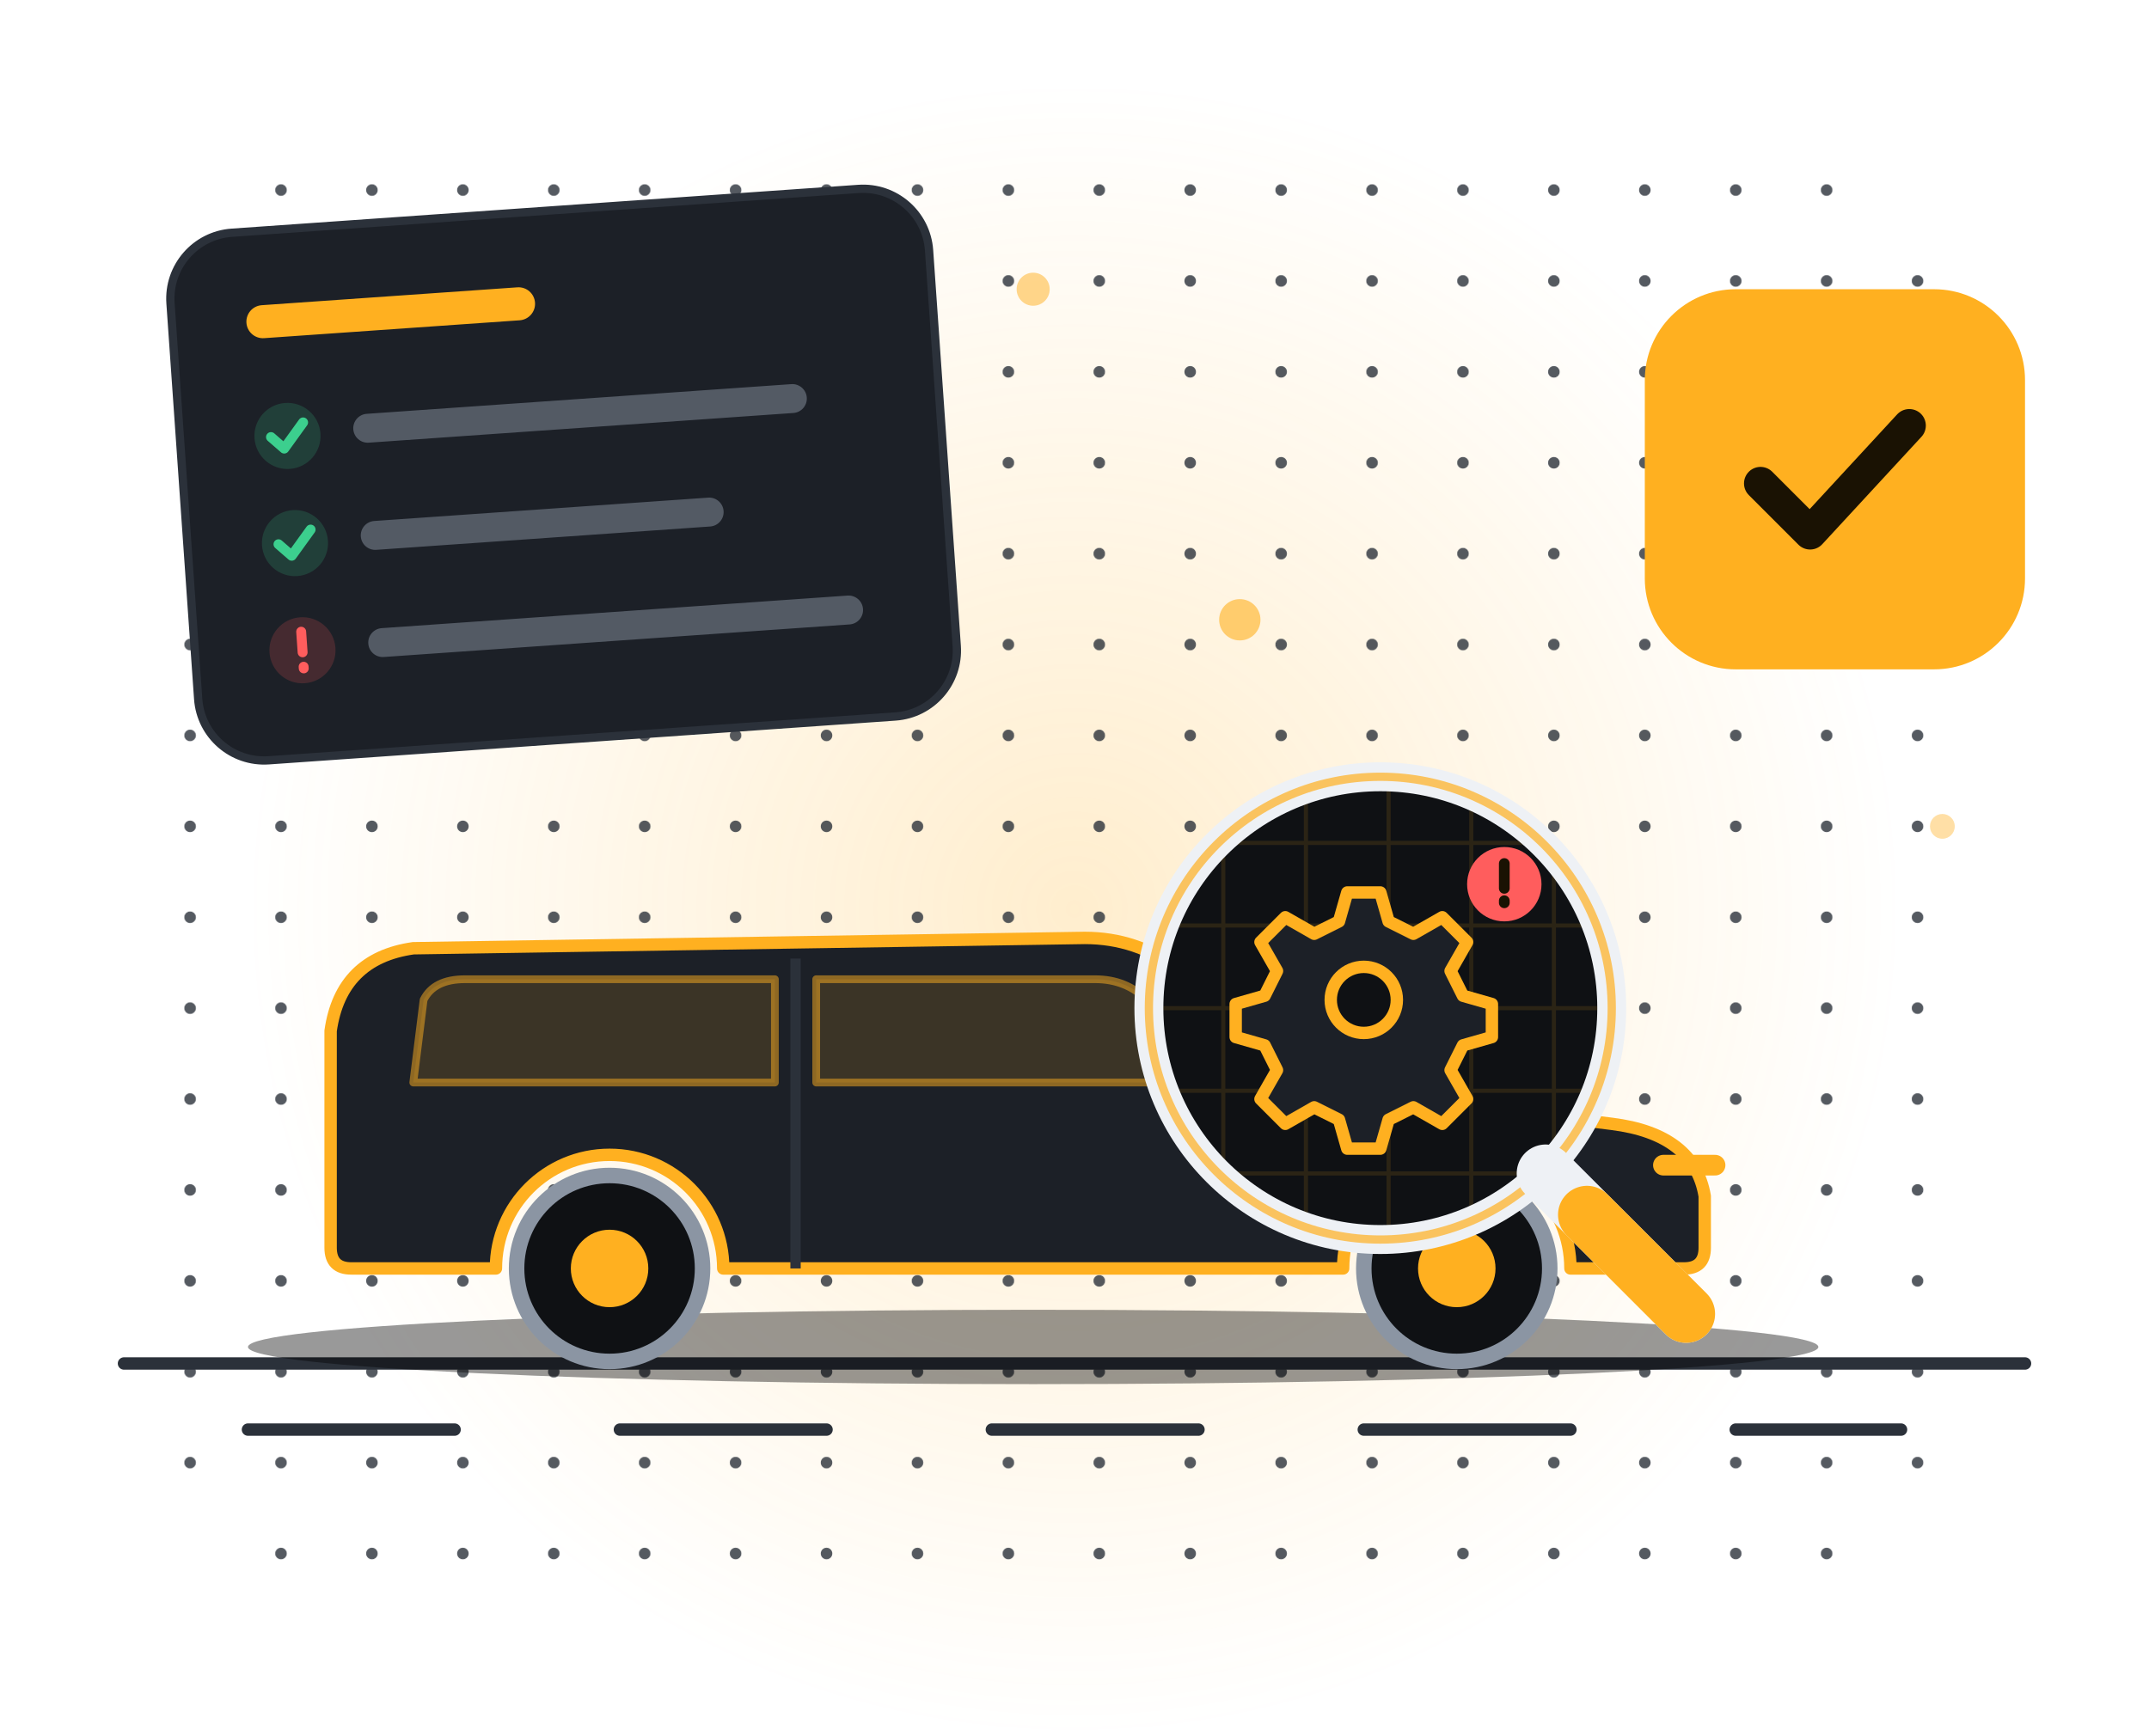
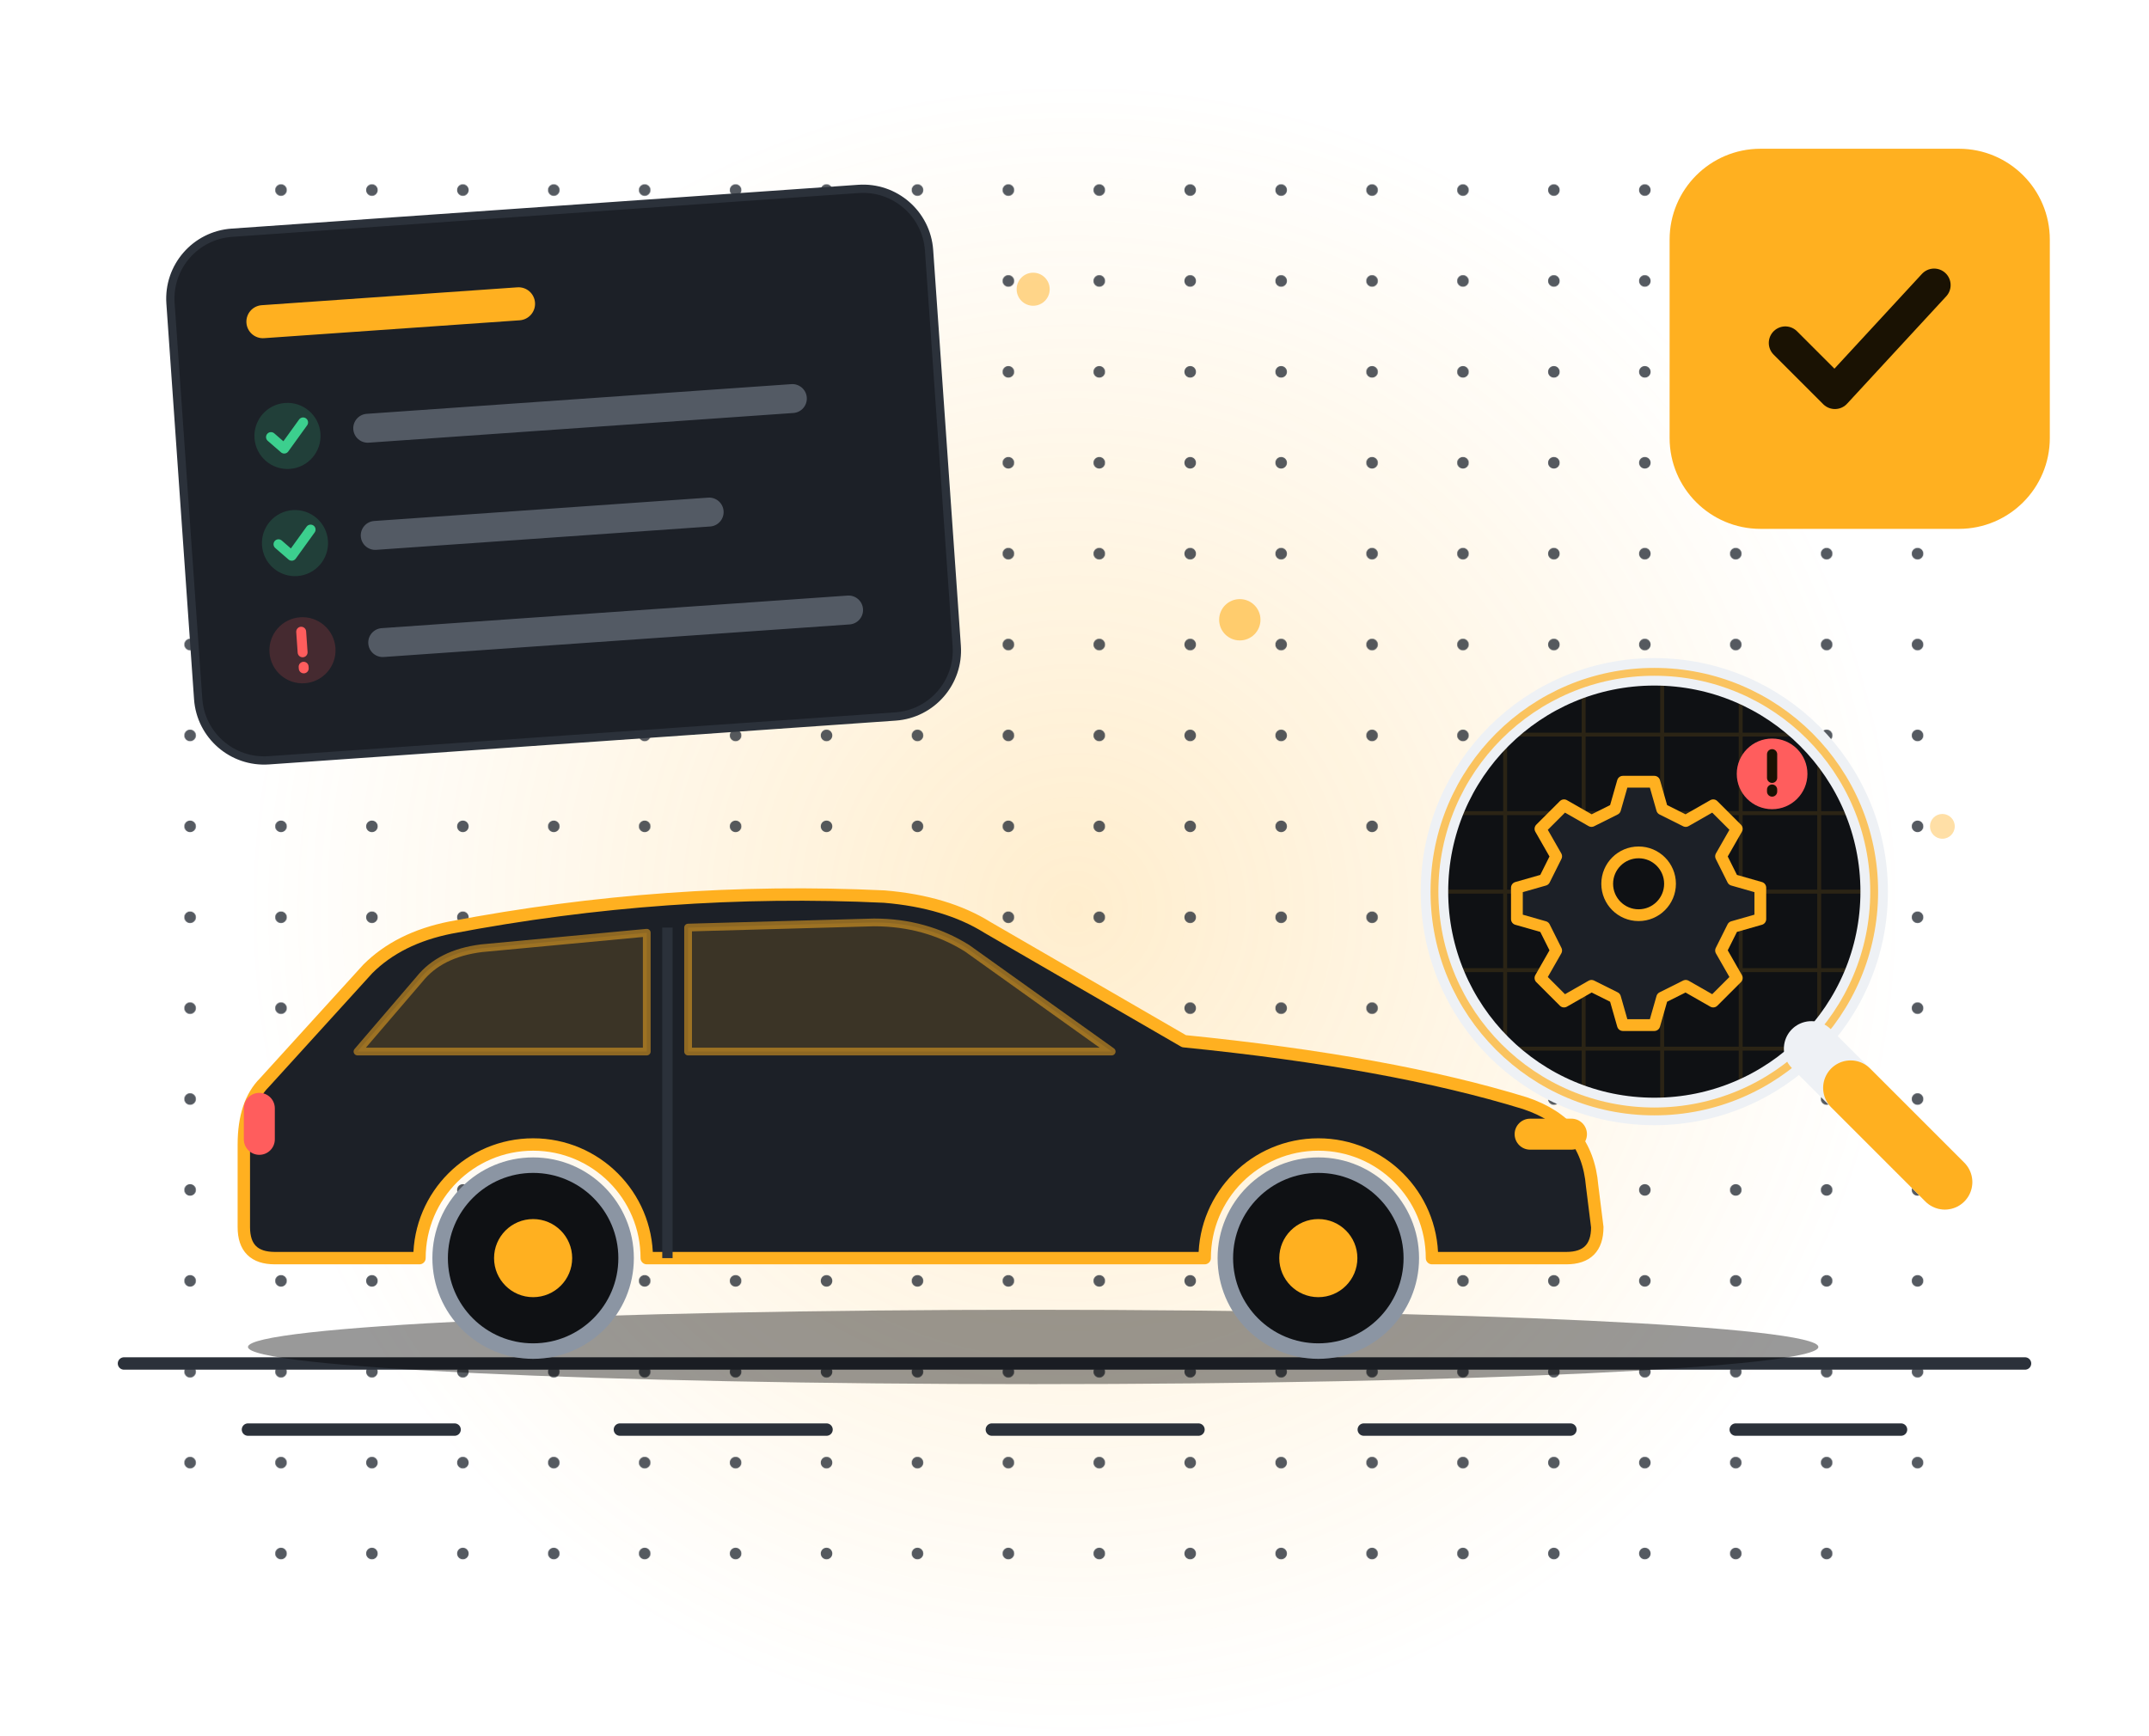
<svg xmlns="http://www.w3.org/2000/svg" viewBox="0 0 520 420" fill="none">
  <defs>
    <radialGradient id="glow" cx="50%" cy="50%" r="50%">
      <stop offset="0" stop-color="#ffb020" stop-opacity=".22" />
      <stop offset="1" stop-color="#ffb020" stop-opacity="0" />
    </radialGradient>
    <pattern id="dots" width="22" height="22" patternUnits="userSpaceOnUse">
      <circle cx="2" cy="2" r="1.4" fill="#2b313a" />
    </pattern>
    <clipPath id="lens">
      <circle cx="334" cy="244" r="56" />
    </clipPath>
  </defs>
  <circle cx="260" cy="220" r="200" fill="url(#glow)" />
  <rect x="40" y="40" width="440" height="340" rx="40" fill="url(#dots)" opacity=".8" />
  <path d="M30 330h460" stroke="#2b313a" stroke-width="3" stroke-linecap="round" />
  <path d="M60 346h50M150 346h50M240 346h50M330 346h50M420 346h40" stroke="#2b313a" stroke-width="3" stroke-linecap="round" />
  <ellipse cx="250" cy="326" rx="190" ry="9" fill="#000" opacity=".4" />
-   <g transform="translate(50 172) scale(1.25)">
-     <path d="M24 100V62q2-14 16-16l130-2q10 0 18 6l36 24 48 6q16 2 18 14v10q0 4-4 4h-22a22 22 0 0 0-44 0H100a22 22 0 0 0-44 0H28q-4 0-4-4z" fill="#1c2027" stroke="#ffb020" stroke-width="2.4" stroke-linejoin="round" />
-     <path d="M40 72l2-16q2-4 8-4h60v20z" fill="#ffb020" fill-opacity=".14" stroke="#ffb020" stroke-opacity=".5" stroke-width="1.5" stroke-linejoin="round" />
-     <path d="M118 52h54q6 0 10 4l22 16h-86z" fill="#ffb020" fill-opacity=".14" stroke="#ffb020" stroke-opacity=".5" stroke-width="1.5" stroke-linejoin="round" />
-     <path d="M114 48v60" stroke="#2b313a" stroke-width="2" />
-     <path d="M282 88h10" stroke="#ffb020" stroke-width="4" stroke-linecap="round" />
-     <circle cx="78" cy="108" r="18" fill="#0f1114" stroke="#8b95a3" stroke-width="3" />
-     <circle cx="78" cy="108" r="7.5" fill="#ffb020" />
-     <circle cx="242" cy="108" r="18" fill="#0f1114" stroke="#8b95a3" stroke-width="3" />
-     <circle cx="242" cy="108" r="7.5" fill="#ffb020" />
+   <g transform="translate(24 172) scale(1.25)">
+     <path d="M34 106Q28 106 28 100L28 84Q28 76 32 72L52 50Q58 44 68 42Q110 34 152 36Q164 37 172 42L210 64Q250 68 276 76Q288 80 289 92L290 100Q290 106 284 106L258 106A22 22 0 0 0 214 106L106 106A22 22 0 0 0 62 106Z" fill="#1c2027" stroke="#ffb020" stroke-width="2.4" stroke-linejoin="round" />
+     <path d="M50 66L62 52Q66 47 74 46L106 43L106 66Z" fill="#ffb020" fill-opacity=".14" stroke="#ffb020" stroke-opacity=".5" stroke-width="1.5" stroke-linejoin="round" />
+     <path d="M114 42L150 41Q160 41 168 46L196 66L114 66Z" fill="#ffb020" fill-opacity=".14" stroke="#ffb020" stroke-opacity=".5" stroke-width="1.5" stroke-linejoin="round" />
+     <path d="M110 42v64" stroke="#2b313a" stroke-width="2" />
+     <rect x="274" y="79" width="14" height="6" rx="3" fill="#ffb020" />
+     <rect x="28" y="74" width="6" height="12" rx="3" fill="#ff5d5d" />
+     <circle cx="84" cy="106" r="18" fill="#0f1114" stroke="#8b95a3" stroke-width="3" />
+     <circle cx="84" cy="106" r="7.56" fill="#ffb020" />
+     <circle cx="236" cy="106" r="18" fill="#0f1114" stroke="#8b95a3" stroke-width="3" />
+     <circle cx="236" cy="106" r="7.56" fill="#ffb020" />
  </g>
-   <g clip-path="url(#lens)">
-     <circle cx="334" cy="244" r="56" fill="#0f1114" />
-     <path d="M276 204h120M276 224h120M276 244h120M276 264h120M276 284h120M296 186v120M316 186v120M336 186v120M356 186v120M376 186v120" stroke="#ffb020" stroke-opacity=".12" stroke-width="1" />
-     <g transform="translate(330 242)" stroke="#ffb020" stroke-width="3" stroke-linejoin="round">
-       <path d="M-4-26h8l2 7 6 3 7-4 6 6-4 7 3 6 7 2v8l-7 2-3 6 4 7-6 6-7-4-6 3-2 7h-8l-2-7-6-3-7 4-6-6 4-7-3-6-7-2v-8l7-2 3-6-4-7 6-6 7 4 6-3z" fill="#1c2027" />
-       <circle r="8" fill="#0f1114" />
+   <g transform="translate(83 -16) scale(.95)">
+     <g clip-path="url(#lens)">
+       <circle cx="334" cy="244" r="56" fill="#0f1114" />
+       <path d="M276 204h120M276 224h120M276 244h120M276 264h120M276 284h120M296 186v120M316 186v120M336 186v120M356 186v120M376 186v120" stroke="#ffb020" stroke-opacity=".12" stroke-width="1" />
+       <g transform="translate(330 242)" stroke="#ffb020" stroke-width="3" stroke-linejoin="round">
+         <path d="M-4-26h8l2 7 6 3 7-4 6 6-4 7 3 6 7 2v8l-7 2-3 6 4 7-6 6-7-4-6 3-2 7h-8l-2-7-6-3-7 4-6-6 4-7-3-6-7-2v-8l7-2 3-6-4-7 6-6 7 4 6-3z" fill="#1c2027" />
+         <circle r="8" fill="#0f1114" />
+       </g>
+       <circle cx="364" cy="214" r="9" fill="#ff5d5d" />
+       <path d="M364 209v6M364 218v.5" stroke="#1a1203" stroke-width="2.6" stroke-linecap="round" />
    </g>
-     <circle cx="364" cy="214" r="9" fill="#ff5d5d" />
-     <path d="M364 209v6M364 218v.5" stroke="#1a1203" stroke-width="2.6" stroke-linecap="round" />
+     <circle cx="334" cy="244" r="56" stroke="#eef1f5" stroke-width="7" />
+     <circle cx="334" cy="244" r="56" stroke="#ffb020" stroke-width="2" stroke-opacity=".7" />
+     <path d="M374 284l34 34" stroke="#eef1f5" stroke-width="14" stroke-linecap="round" />
+     <path d="M384 294l24 24" stroke="#ffb020" stroke-width="14" stroke-linecap="round" />
  </g>
-   <circle cx="334" cy="244" r="56" stroke="#eef1f5" stroke-width="7" />
-   <circle cx="334" cy="244" r="56" stroke="#ffb020" stroke-width="2" stroke-opacity=".7" />
-   <path d="M374 284l34 34" stroke="#eef1f5" stroke-width="14" stroke-linecap="round" />
-   <path d="M384 294l24 24" stroke="#ffb020" stroke-width="14" stroke-linecap="round" />
  <g transform="rotate(-4 120 110)">
    <rect x="44" y="52" width="184" height="128" rx="16" fill="#1c2027" stroke="#2b313a" stroke-width="2" />
    <rect x="62" y="70" width="70" height="8" rx="4" fill="#ffb020" />
    <circle cx="70" cy="102" r="8" fill="#3ccf8e" fill-opacity=".18" />
    <path d="M66 102l3 3 5-6" stroke="#3ccf8e" stroke-width="2.4" stroke-linecap="round" stroke-linejoin="round" />
    <rect x="86" y="98" width="110" height="7" rx="3.5" fill="#8b95a3" fill-opacity=".5" />
    <circle cx="70" cy="128" r="8" fill="#3ccf8e" fill-opacity=".18" />
    <path d="M66 128l3 3 5-6" stroke="#3ccf8e" stroke-width="2.4" stroke-linecap="round" stroke-linejoin="round" />
    <rect x="86" y="124" width="88" height="7" rx="3.5" fill="#8b95a3" fill-opacity=".5" />
    <circle cx="70" cy="154" r="8" fill="#ff5d5d" fill-opacity=".18" />
    <path d="M70 149.5v5M70 158v.4" stroke="#ff5d5d" stroke-width="2.4" stroke-linecap="round" />
    <rect x="86" y="150" width="120" height="7" rx="3.5" fill="#8b95a3" fill-opacity=".5" />
  </g>
-   <g transform="translate(398 70)">
+   <g transform="translate(404 36)">
    <rect width="92" height="92" rx="22" fill="#ffb020" />
    <path d="M28 47l12 12 24-26" stroke="#1a1203" stroke-width="8" stroke-linecap="round" stroke-linejoin="round" />
  </g>
  <circle cx="300" cy="150" r="5" fill="#ffb020" opacity=".6" />
  <circle cx="470" cy="200" r="3" fill="#ffb020" opacity=".4" />
  <circle cx="250" cy="70" r="4" fill="#ffb020" opacity=".5" />
</svg>
